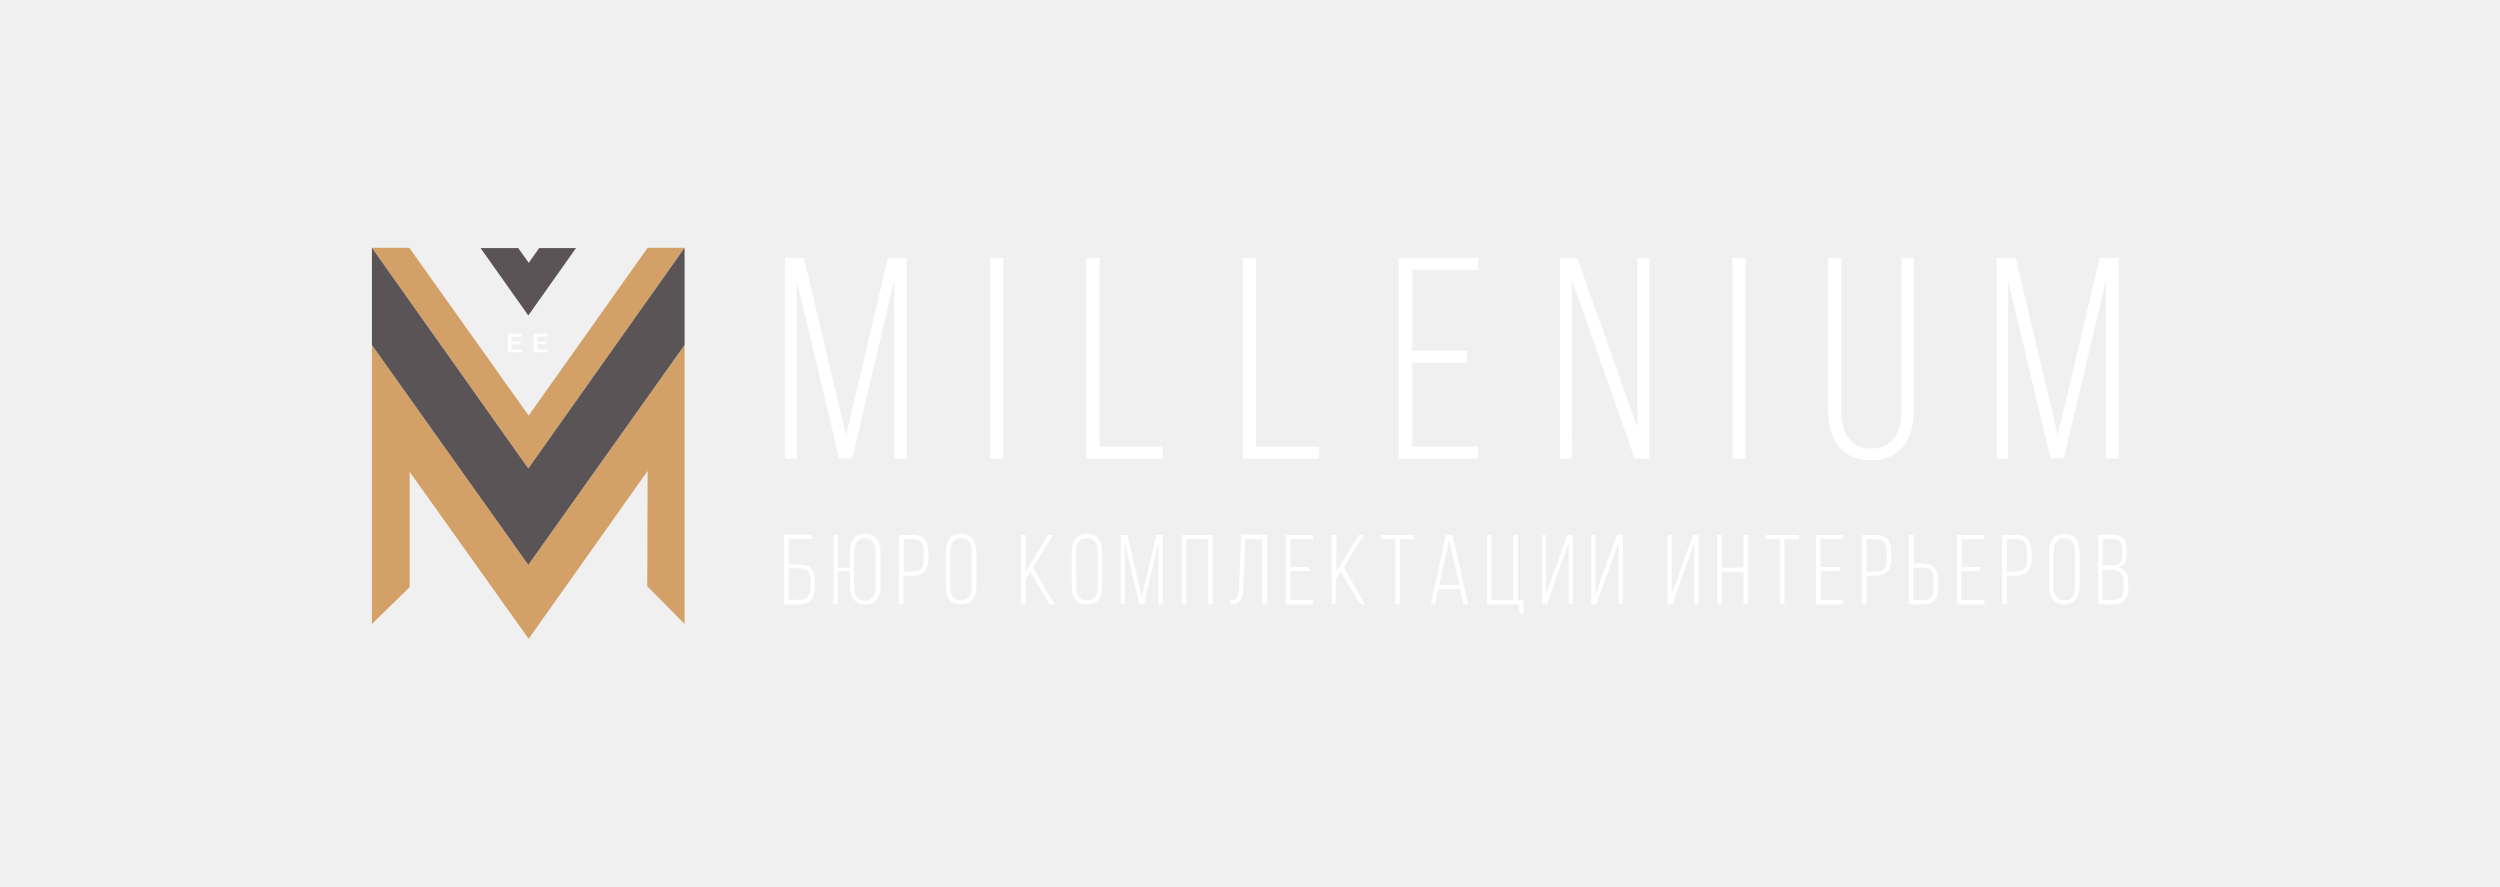
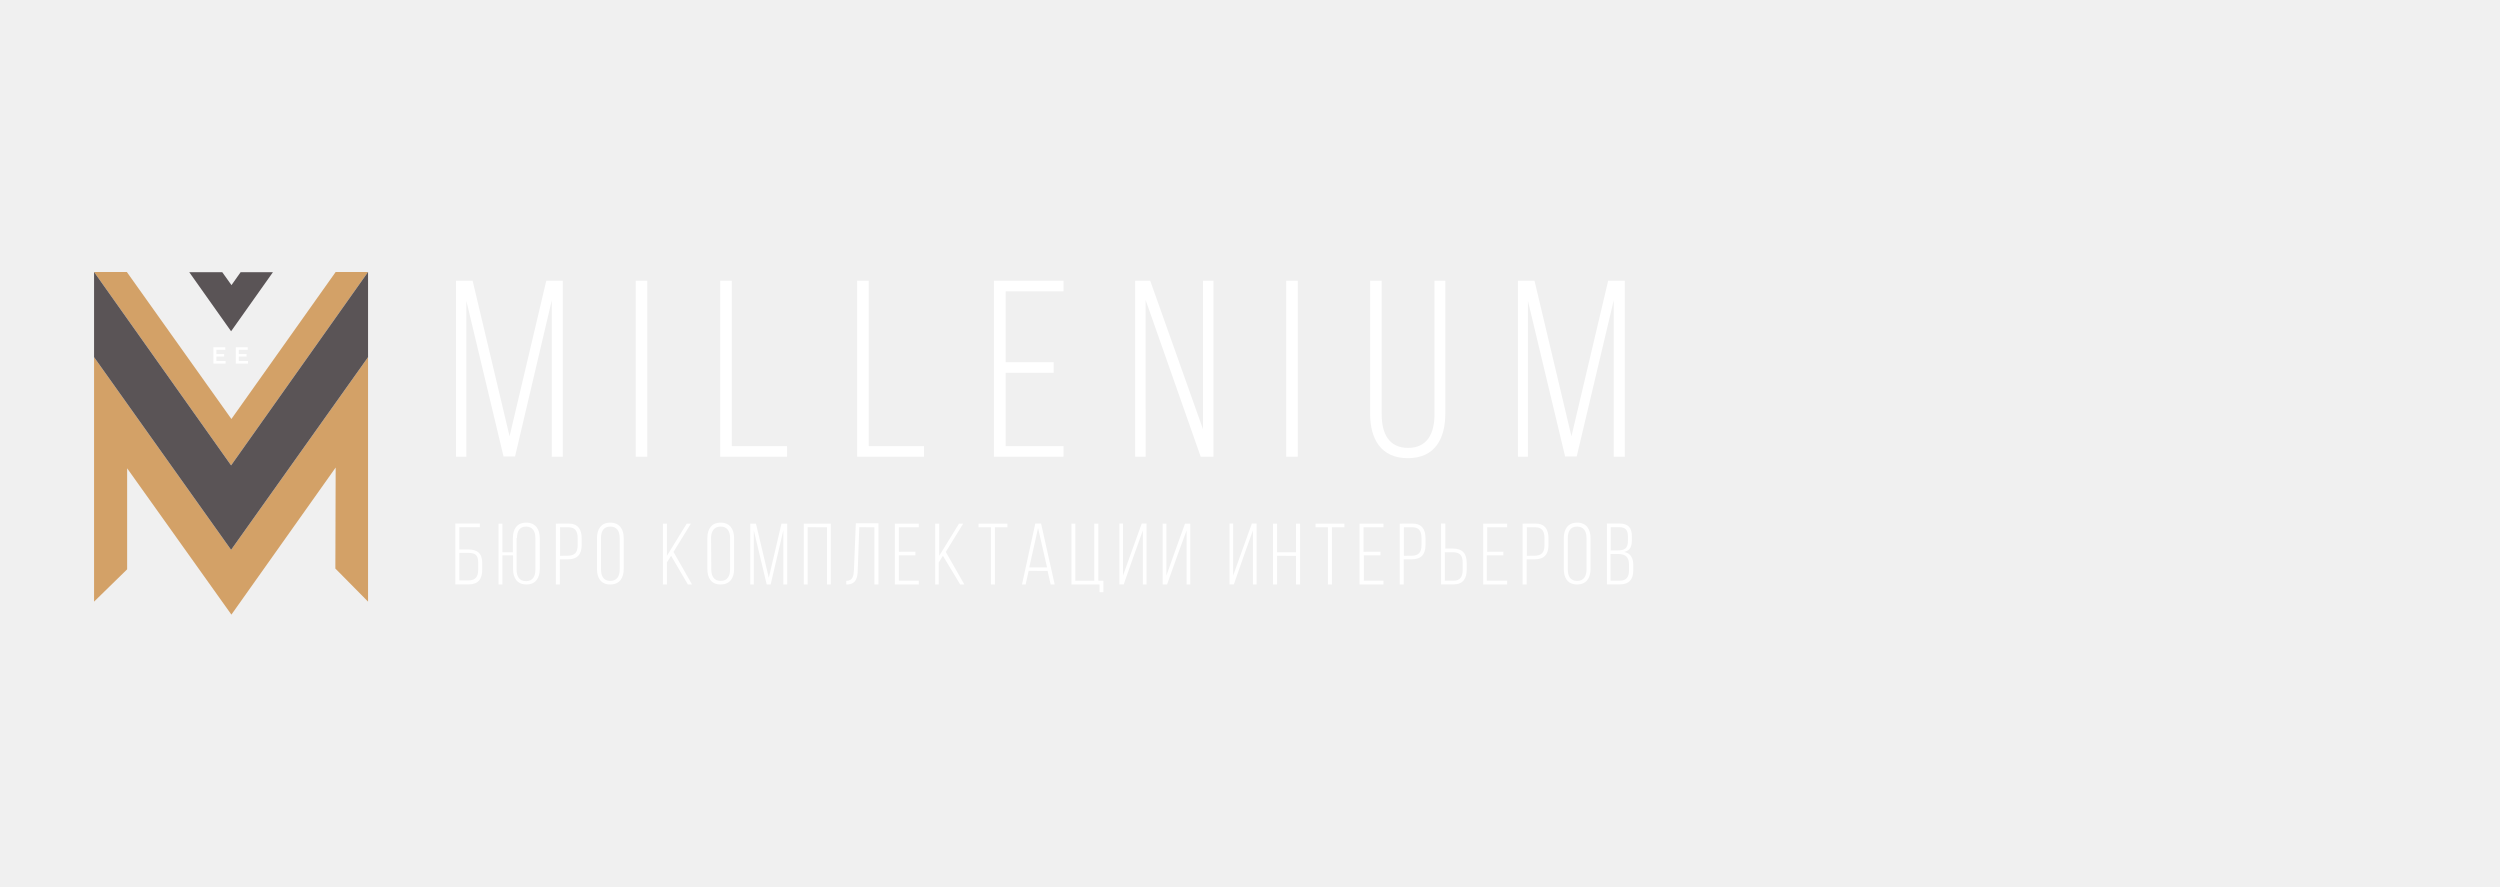
- <svg xmlns="http://www.w3.org/2000/svg" id="Слой_1" data-name="Слой 1" viewBox="0 0 283.46 283.46" preserveAspectRatio="xMidYMid slice" width="282px" height="100px">
+ <svg xmlns="http://www.w3.org/2000/svg" id="Слой_1" data-name="Слой 1" viewBox="30 -20 323.46 323.46" preserveAspectRatio="xMidYMid slice" width="282px" height="100px">
  <defs>
    <style>.cls-1{fill:#5a5456;}.cls-2{fill:#d3a167;}.cls-3{fill:#FFFFFF;}</style>
  </defs>
  <polygon class="cls-1" points="65.31 119.6 59.9 127.24 54.49 119.6 58.76 119.6 59.95 121.27 61.13 119.6 65.31 119.6" />
  <polygon class="cls-2" points="42.17 119.57 46.41 119.57 59.94 138.59 73.43 119.57 77.62 119.57 59.9 144.59 42.17 119.57" />
  <polygon class="cls-2" points="42.17 162.22 42.17 130.59 59.9 155.52 77.62 130.59 77.62 162.22 73.39 157.94 73.43 144.87 59.94 163.9 46.45 144.97 46.45 158.04 42.17 162.22" />
  <polygon class="cls-1" points="42.17 119.57 42.17 130.59 59.9 155.52 77.62 130.59 77.62 119.57 59.9 144.59 42.17 119.57" />
  <path class="cls-3" d="M59.19,131.09v.33H57.61v-2.11h1.54v.33H58v.55h1v.32H58v.58Z" />
  <path class="cls-3" d="M62.09,131.09v.33H60.51v-2.11h1.54v.33H60.9v.55h1v.32h-1v.58Z" />
  <path class="cls-3" d="M96.64,143.44H95.15l-4.81-20.13v20.16H89V120.7h2.15l4.78,20.13,4.75-20.13h2.14v22.77h-1.43V123.24Z" />
  <path class="cls-3" d="M113.75,120.7v22.77h-1.5V120.7Z" />
  <path class="cls-3" d="M123.18,143.47V120.7h1.5v21.4h7.15v1.37Z" />
  <path class="cls-3" d="M140.9,143.47V120.7h1.5v21.4h7.15v1.37Z" />
  <path class="cls-3" d="M166.33,131.24v1.37h-6.21v9.49h7.48v1.37h-9V120.7h9v1.37h-7.48v9.17Z" />
  <path class="cls-3" d="M178.23,143.47h-1.36V120.7h1.95l6.83,19.22V120.7H187v22.77h-1.65l-7.13-20.29Z" />
  <path class="cls-3" d="M197.91,120.7v22.77h-1.5V120.7Z" />
  <path class="cls-3" d="M208.77,138c0,2.44.91,4.33,3.41,4.33s3.42-1.89,3.42-4.33V120.7H217v17.21c0,3.25-1.37,5.75-4.85,5.75s-4.88-2.5-4.88-5.75V120.7h1.5Z" />
  <path class="cls-3" d="M234,143.44h-1.5l-4.81-20.13v20.16H226.4V120.7h2.14l4.78,20.13,4.75-20.13h2.15v22.77h-1.43V123.24Z" />
  <path class="cls-3" d="M90.55,155.47c1.22,0,1.84.49,1.84,1.75v.89c0,1.19-.52,1.88-1.75,1.88H88.91v-7.87h3.18v.47H89.43v2.88Zm.09,4c.88,0,1.23-.48,1.23-1.37v-.95c0-1-.44-1.24-1.32-1.24H89.43v3.56Z" />
  <path class="cls-3" d="M99.84,154v4c0,1.15-.53,2-1.73,2s-1.73-.84-1.73-2v-1.77H95V160H94.5v-7.87H95v3.7h1.36V154c0-1.15.51-2,1.73-2S99.84,152.89,99.84,154Zm-3,0v4.09c0,.85.34,1.48,1.22,1.48s1.21-.63,1.21-1.48V154c0-.86-.35-1.49-1.21-1.49S96.89,153.15,96.89,154Z" />
  <path class="cls-3" d="M103.57,152.12c1.22,0,1.69.76,1.69,1.91v.85c0,1.25-.57,1.87-1.82,1.87h-1V160h-.52v-7.87Zm-.13,4.16c.91,0,1.3-.41,1.3-1.36V154c0-.85-.29-1.4-1.17-1.4h-1.11v3.69Z" />
  <path class="cls-3" d="M107.24,154c0-1.15.53-2,1.72-2s1.74.84,1.74,2v4c0,1.15-.53,2-1.74,2s-1.72-.84-1.72-2Zm.52,4.06c0,.85.33,1.48,1.2,1.48s1.22-.63,1.22-1.48V154c0-.86-.34-1.49-1.22-1.49s-1.2.63-1.2,1.49Z" />
  <path class="cls-3" d="M116.83,156.29l-.54.85V160h-.52v-7.87h.52v4.16l2.56-4.16h.54l-2.25,3.66,2.4,4.21H119Z" />
  <path class="cls-3" d="M121.52,154c0-1.15.53-2,1.72-2s1.74.84,1.74,2v4c0,1.15-.53,2-1.74,2s-1.72-.84-1.72-2Zm.51,4.06c0,.85.34,1.48,1.21,1.48s1.22-.63,1.22-1.48V154c0-.86-.35-1.49-1.22-1.49S122,153.15,122,154Z" />
  <path class="cls-3" d="M129.71,160h-.51l-1.67-7v7h-.46v-7.87h.74l1.66,7,1.64-7h.74V160h-.5v-7Z" />
  <path class="cls-3" d="M134.5,152.59V160H134v-7.87h3.49V160H137v-7.4Z" />
  <path class="cls-3" d="M141.18,152.59l-.2,5.47c0,1.07-.23,1.92-1.38,1.94h-.11v-.47c.89,0,.95-.67,1-1.45l.24-6h2.93V160h-.53v-7.4Z" />
  <path class="cls-3" d="M148.44,155.76v.47H146.3v3.28h2.58V160h-3.1v-7.87h3.1v.47H146.3v3.17Z" />
  <path class="cls-3" d="M152,156.29l-.54.85V160H151v-7.87h.52v4.16l2.56-4.16h.54l-2.25,3.66,2.4,4.21h-.54Z" />
  <path class="cls-3" d="M158.21,160v-7.4h-1.6v-.47h3.73v.47h-1.61V160Z" />
  <path class="cls-3" d="M163.09,158.24,162.7,160h-.47l1.72-7.88h.75l1.76,7.88h-.52l-.4-1.75Zm.08-.45h2.3l-1.16-5.09Z" />
  <path class="cls-3" d="M172.26,161v-1h-3.63v-7.87h.5v7.39h2.45v-7.39h.53v7.39h.65V161Z" />
  <path class="cls-3" d="M176.69,156.29l-1.3,3.7h-.56v-7.87h.47v6.73l1.15-3.21,1.27-3.52h.62V160h-.47v-7Z" />
  <path class="cls-3" d="M182.32,156.29,181,160h-.57v-7.87h.48v6.73l1.14-3.21,1.27-3.52H184V160h-.47v-7Z" />
  <path class="cls-3" d="M190.93,156.29l-1.29,3.7h-.56v-7.87h.47v6.73l1.15-3.21,1.27-3.52h.61V160h-.47v-7Z" />
  <path class="cls-3" d="M195.23,156.29V160h-.52v-7.87h.52v3.7h2.45v-3.7h.53V160h-.53v-3.7Z" />
  <path class="cls-3" d="M201.81,160v-7.4h-1.6v-.47h3.73v.47h-1.61V160Z" />
  <path class="cls-3" d="M208.61,155.76v.47h-2.15v3.28H209V160h-3.1v-7.87H209v.47h-2.58v3.17Z" />
  <path class="cls-3" d="M212.75,152.12c1.22,0,1.69.76,1.69,1.91v.85c0,1.25-.57,1.87-1.82,1.87h-1V160h-.52v-7.87Zm-.13,4.16c.91,0,1.3-.41,1.3-1.36V154c0-.85-.29-1.4-1.17-1.4h-1.11v3.69Z" />
  <path class="cls-3" d="M217.94,155.35c1.26,0,1.83.62,1.83,1.87v.86c0,1.14-.47,1.91-1.7,1.91h-1.62v-7.87H217v3.23Zm.13,4.16c.88,0,1.18-.55,1.18-1.4v-.92c0-1-.4-1.36-1.31-1.36h-1v3.68Z" />
  <path class="cls-3" d="M224.51,155.76v.47h-2.14v3.28H225V160h-3.1v-7.87H225v.47h-2.58v3.17Z" />
  <path class="cls-3" d="M228.66,152.12c1.22,0,1.69.76,1.69,1.91v.85c0,1.25-.57,1.87-1.82,1.87h-1V160H227v-7.87Zm-.13,4.16c.91,0,1.3-.41,1.3-1.36V154c0-.85-.29-1.4-1.17-1.4h-1.11v3.69Z" />
  <path class="cls-3" d="M232.33,154c0-1.15.53-2,1.72-2s1.74.84,1.74,2v4c0,1.15-.53,2-1.74,2s-1.72-.84-1.72-2Zm.52,4.06c0,.85.33,1.48,1.2,1.48s1.22-.63,1.22-1.48V154c0-.86-.34-1.49-1.22-1.49s-1.2.63-1.2,1.49Z" />
  <path class="cls-3" d="M239.54,152.12c1.18,0,1.6.58,1.6,1.67v.45c0,.86-.23,1.38-1,1.55.85.17,1.18.8,1.18,1.69v.69c0,1.13-.52,1.82-1.72,1.82h-1.69v-7.87Zm-.26,3.47c.92,0,1.35-.25,1.35-1.25v-.5c0-.82-.26-1.25-1.11-1.25H238.4v3Zm.29,3.92c.87,0,1.2-.48,1.2-1.36v-.7c0-1-.46-1.39-1.39-1.39h-1v3.45Z" />
</svg>
